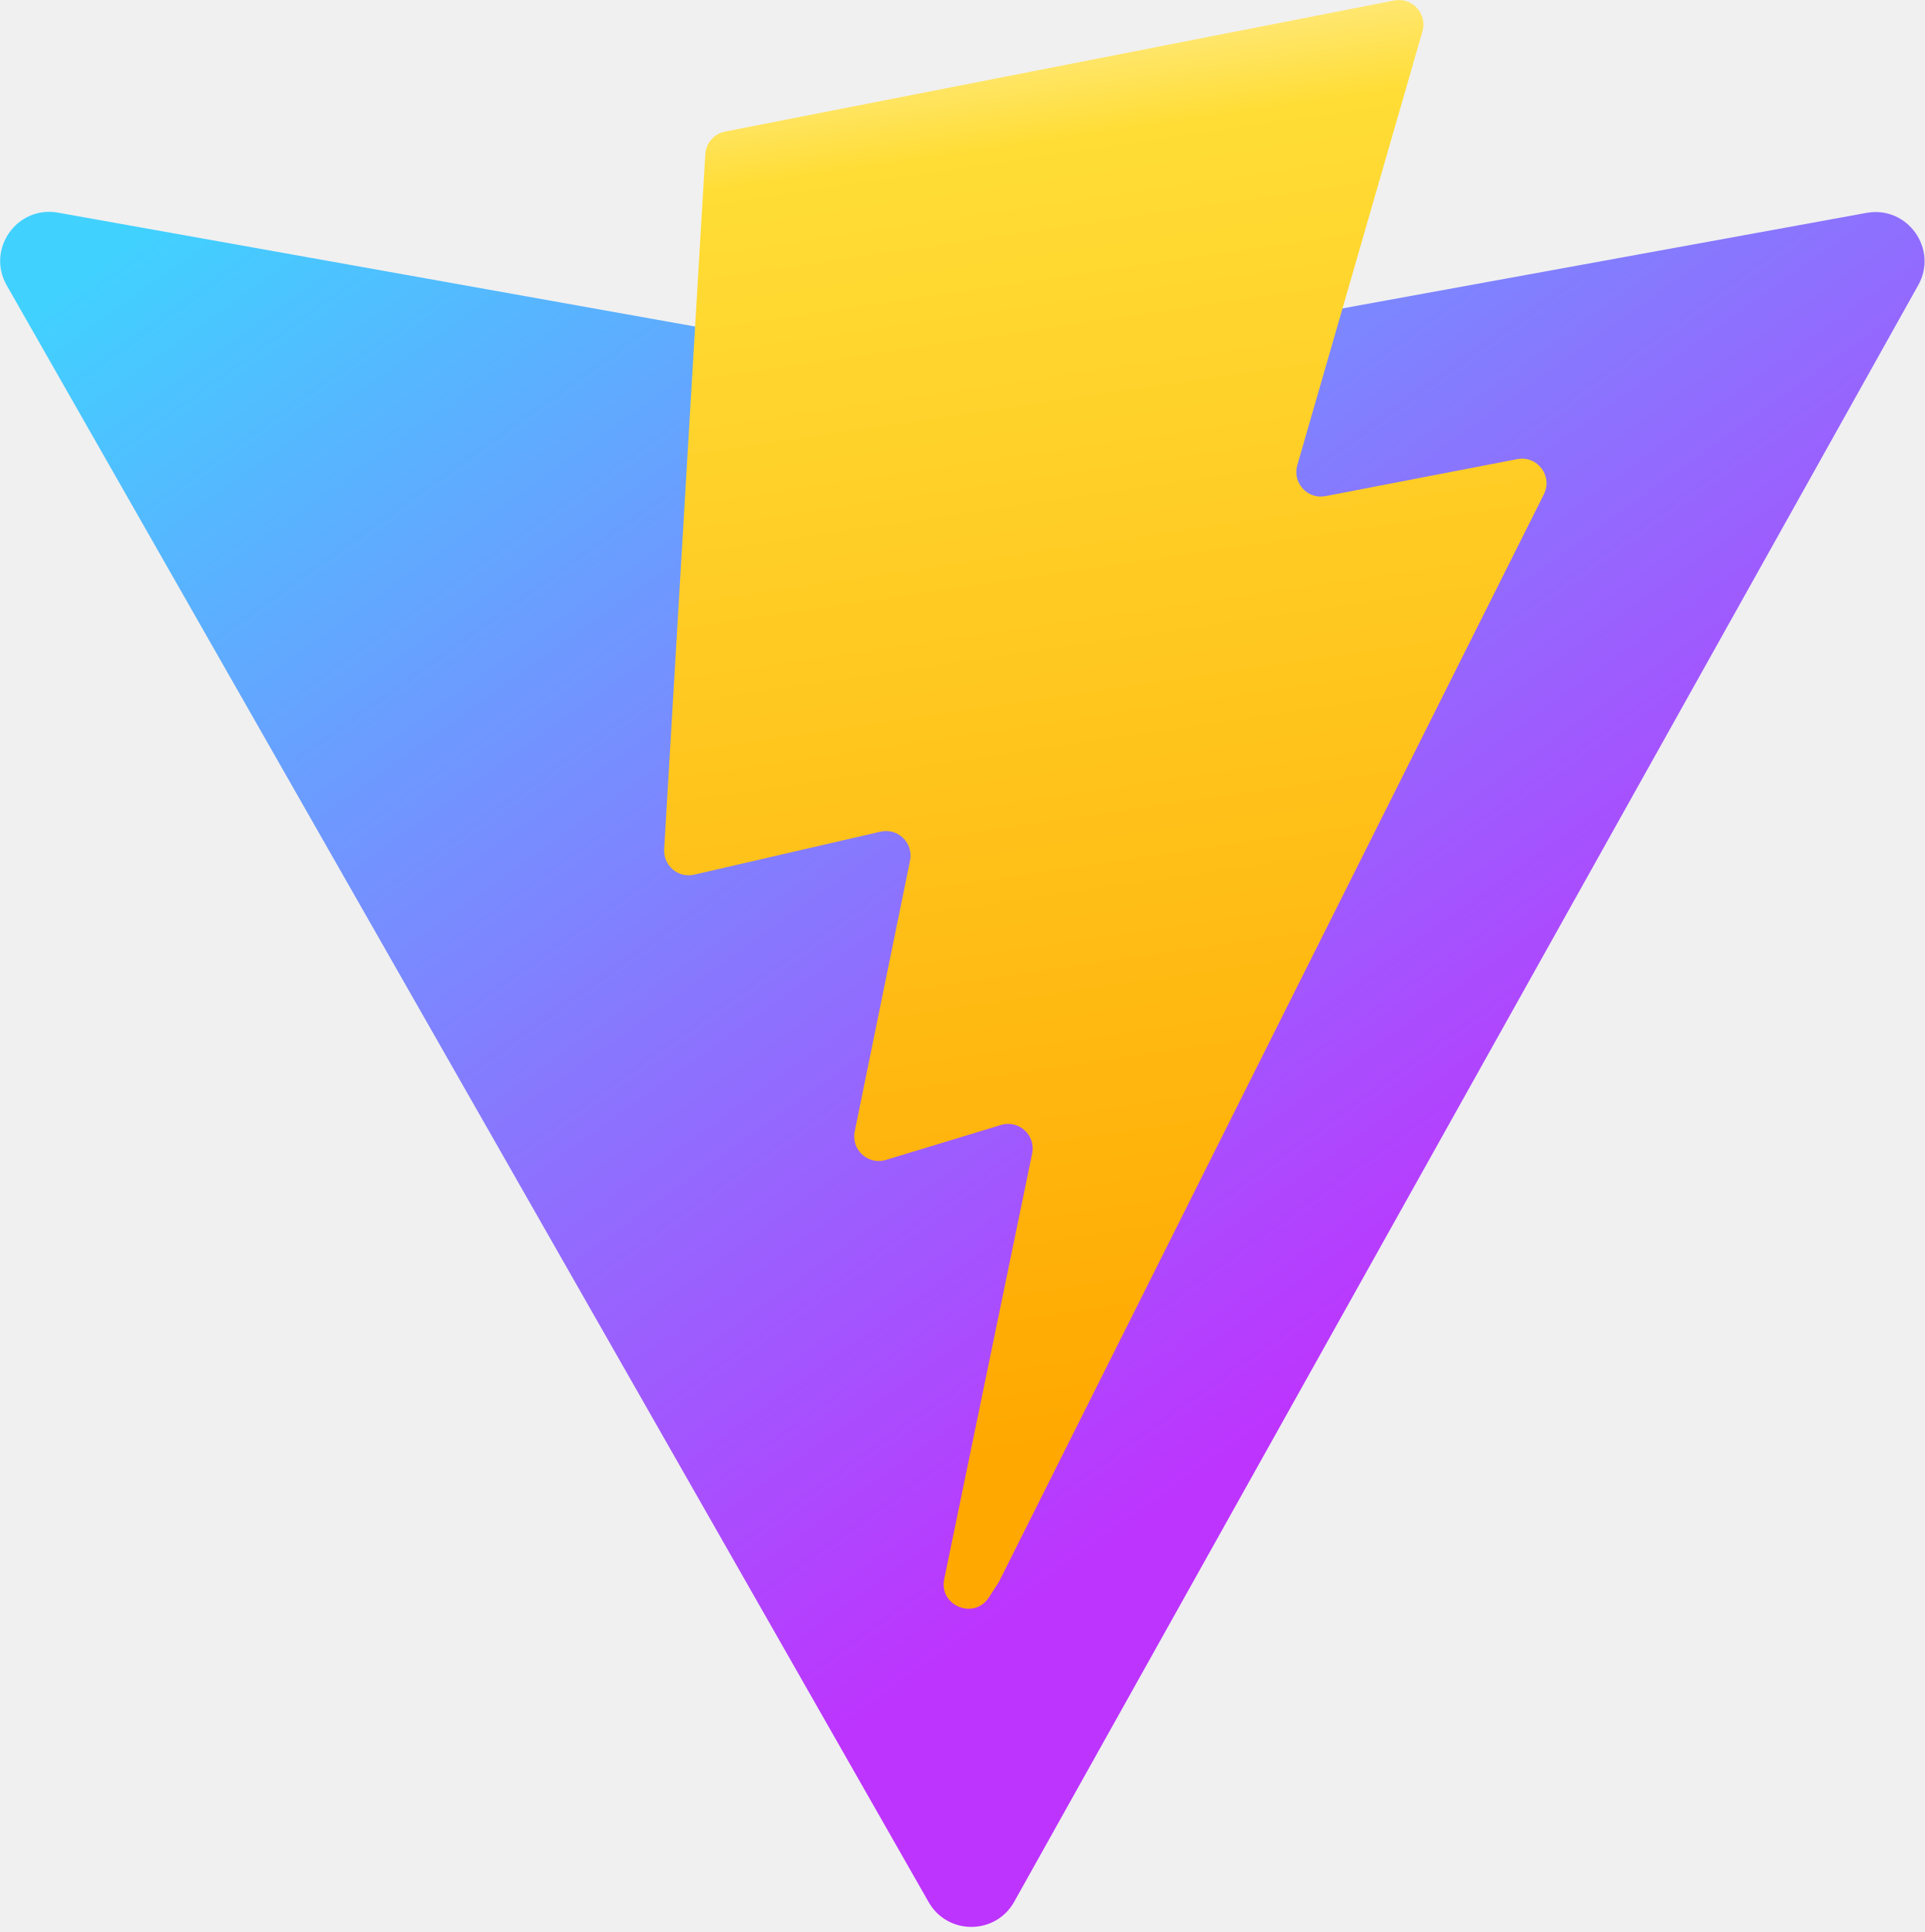
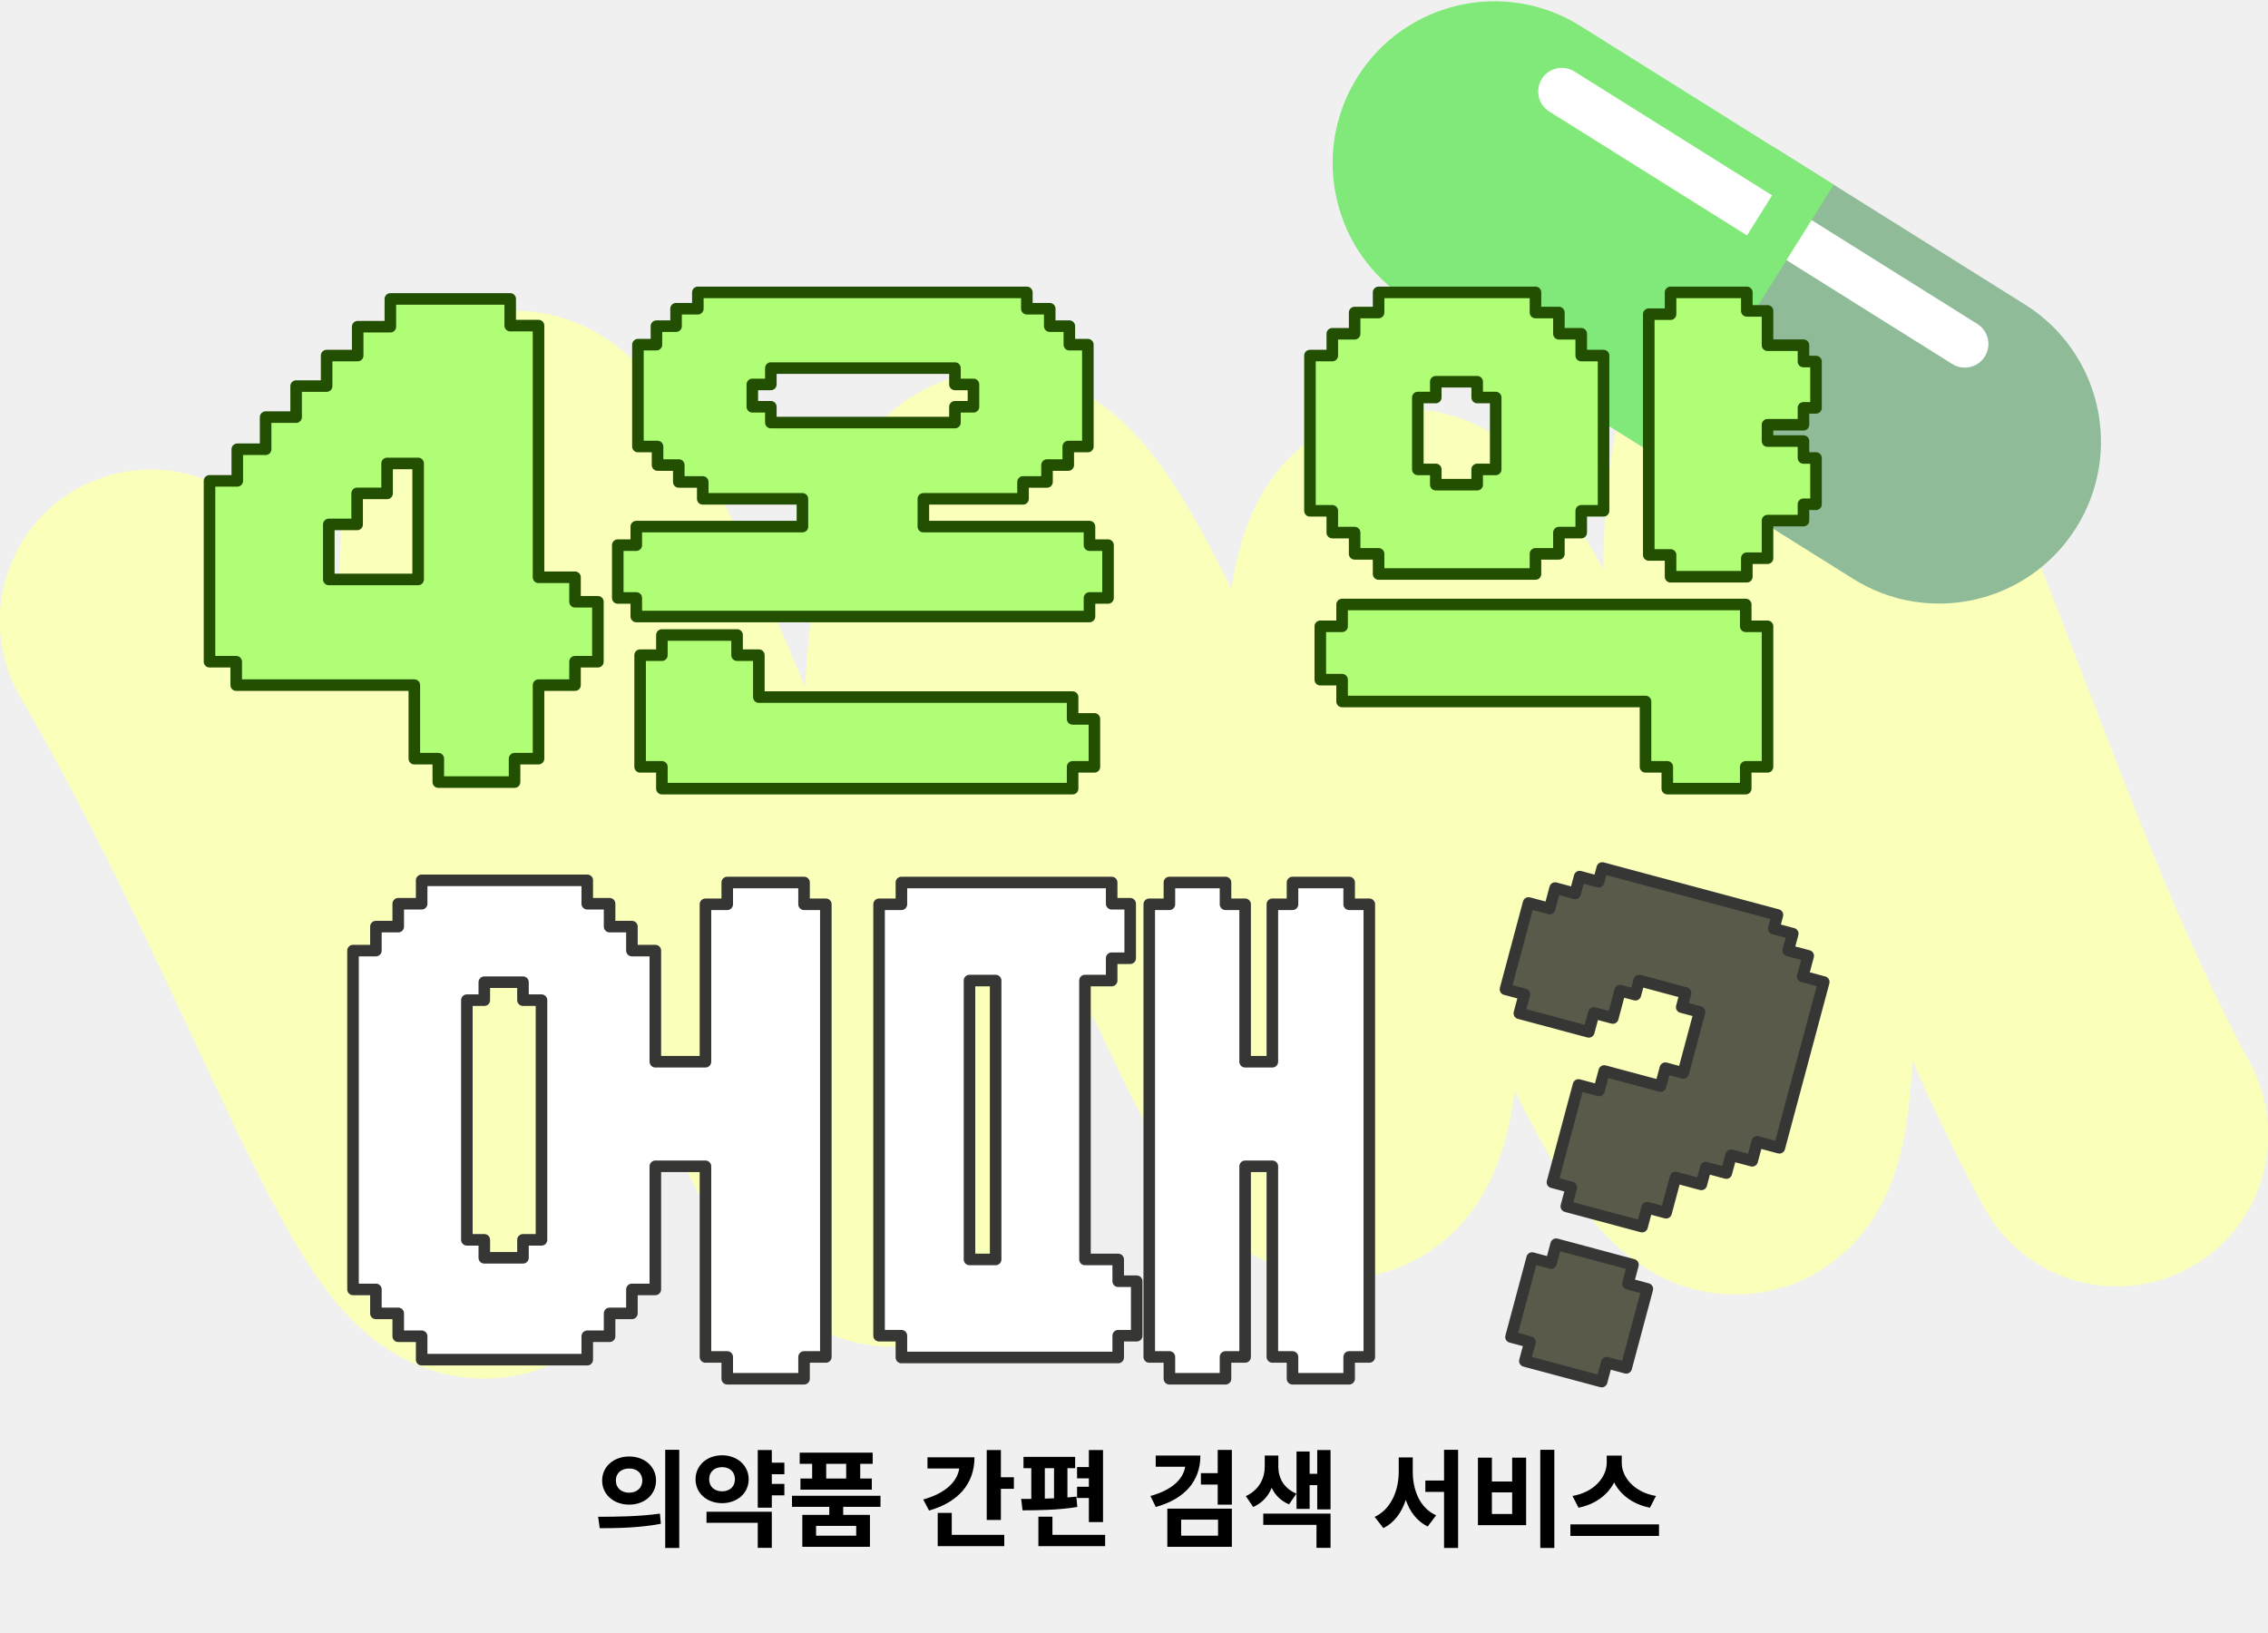
- <svg xmlns="http://www.w3.org/2000/svg" aria-hidden="true" role="img" class="iconify iconify--logos" width="31.88" height="32" preserveAspectRatio="xMidYMid meet" viewBox="0 0 256 257">
-   <defs>
-     <linearGradient id="IconifyId1813088fe1fbc01fb466" x1="-.828%" x2="57.636%" y1="7.652%" y2="78.411%">
-       <stop offset="0%" stop-color="#41D1FF" />
-       <stop offset="100%" stop-color="#BD34FE" />
-     </linearGradient>
-     <linearGradient id="IconifyId1813088fe1fbc01fb467" x1="43.376%" x2="50.316%" y1="2.242%" y2="89.03%">
-       <stop offset="0%" stop-color="#FFEA83" />
-       <stop offset="8.333%" stop-color="#FFDD35" />
-       <stop offset="100%" stop-color="#FFA800" />
-     </linearGradient>
-   </defs>
-   <path fill="url(#IconifyId1813088fe1fbc01fb466)" d="M255.153 37.938L134.897 252.976c-2.483 4.44-8.862 4.466-11.382.048L.875 37.958c-2.746-4.814 1.371-10.646 6.827-9.67l120.385 21.517a6.537 6.537 0 0 0 2.322-.004l117.867-21.483c5.438-.991 9.574 4.796 6.877 9.62Z" />
-   <path fill="url(#IconifyId1813088fe1fbc01fb467)" d="M185.432.063L96.44 17.501a3.268 3.268 0 0 0-2.634 3.014l-5.474 92.456a3.268 3.268 0 0 0 3.997 3.378l24.777-5.718c2.318-.535 4.413 1.507 3.936 3.838l-7.361 36.047c-.495 2.426 1.782 4.5 4.151 3.78l15.304-4.649c2.372-.72 4.652 1.36 4.15 3.788l-11.698 56.621c-.732 3.542 3.979 5.473 5.943 2.437l1.313-2.028l72.516-144.72c1.215-2.423-.88-5.186-3.54-4.672l-25.505 4.922c-2.396.462-4.435-1.77-3.759-4.114l16.646-57.705c.677-2.35-1.37-4.583-3.769-4.113Z" />
+ <svg xmlns="http://www.w3.org/2000/svg" width="1374" height="989" xml:space="preserve" overflow="hidden">
+   <g transform="translate(-2742 -322)">
+     <path d="M2833.5 698.092C2939.24 880.199 3002.99 1080.63 3039.63 1064.6 3076.28 1048.56 3012.91 604.939 3053.38 601.885 3093.84 598.83 3233.55 1040.16 3282.42 1046.27 3331.28 1052.38 3301.5 645.407 3346.55 638.535 3391.59 631.663 3511.45 1001.22 3552.68 1005.04 3593.91 1008.86 3553.44 659.915 3593.91 661.442 3634.37 662.969 3757.29 1027.18 3795.46 1014.2 3833.63 1001.22 3778.67 588.141 3822.95 583.559 3867.23 578.978 3932.12 840.113 4024.5 1009.62" stroke="#FAFFB9" stroke-width="183.333" stroke-linecap="round" stroke-miterlimit="8" fill="none" fill-rule="evenodd" />
+     <path d="M3999.84 641.654 3999.84 641.654C3971.1 687.537 3910.6 701.428 3864.71 672.681L3711.25 576.527 3815.35 410.37 3968.82 506.523C4014.7 535.271 4028.59 595.771 3999.84 641.654Z" fill="#8FBB99" fill-rule="evenodd" />
+     <path d="M3944.44 537.98 3944.44 537.98C3940.24 544.683 3931.4 546.712 3924.7 542.513L3804.92 467.463 3820.12 443.191 3939.91 518.241C3946.61 522.44 3948.64 531.278 3944.44 537.98Z" fill="#FFFFFF" fill-rule="evenodd" />
+     <path d="M3564.31 368.776 3564.31 368.776C3593.06 322.893 3653.56 309.002 3699.44 337.749L3852.91 433.903 3748.81 600.06 3595.34 503.907C3549.45 475.159 3535.56 414.659 3564.31 368.776Z" fill="#81E979" fill-rule="evenodd" />
+     <path d="M3676.05 369.824 3676.05 369.824C3680.25 363.122 3689.09 361.093 3695.79 365.292L3815.57 440.341 3800.37 464.613 3680.58 389.564C3673.88 385.364 3671.85 376.527 3676.05 369.824Z" fill="#FFFFFF" fill-rule="evenodd" />
+     <path d="M2976.51 602.742 2976.51 620.892 2958.36 620.892 2958.36 639.702 2941.2 639.702 2941.2 673.032 2995.32 673.032 2995.32 602.742ZM2978.49 503.082 3051.09 503.082 3051.09 519.252 3068.25 519.252 3068.25 671.712 3090.36 671.712 3090.36 686.562 3104.22 686.562 3104.22 722.862 3090.36 722.862 3090.36 737.052 3068.25 737.052 3068.25 781.602 3053.73 781.602 3053.73 795.792 3007.53 795.792 3007.53 781.602 2993.01 781.602 2993.01 737.052 2885.1 737.052 2885.1 722.862 2868.93 722.862 2868.93 613.302 2885.76 613.302 2885.76 594.162 2902.92 594.162 2902.92 574.692 2921.4 574.692 2921.4 555.882 2939.88 555.882 2939.88 537.402 2958.69 537.402 2958.69 519.912 2978.49 519.912Z" stroke="#224F01" stroke-width="7" stroke-linejoin="round" stroke-miterlimit="10" fill="#B0FE76" fill-rule="evenodd" />
+     <text fill="#000000" fill-opacity="0" font-family="Arial,Arial_MSFontService,sans-serif" font-size="292.71" x="2868.93" y="759.203">4</text>
+     <path d="M3142.99 706.692 3188.53 706.692 3188.53 718.902 3201.73 718.902 3201.73 744.312 3391.81 744.312 3391.81 757.512 3405.01 757.512 3405.01 786.552 3391.81 786.552 3391.81 799.752 3142.99 799.752 3142.99 786.552 3129.79 786.552 3129.79 718.902 3142.99 718.902ZM3208.99 544.992 3208.99 554.892 3197.77 554.892 3197.77 568.422 3208.99 568.422 3208.99 577.992 3320.53 577.992 3320.53 568.422 3331.75 568.422 3331.75 554.892 3320.53 554.892 3320.53 544.992ZM3164.77 499.122 3364.09 499.122 3364.09 509.022 3377.95 509.022 3377.95 519.582 3389.83 519.582 3389.83 530.802 3401.05 530.802 3401.05 592.512 3389.17 592.512 3389.17 603.732 3376.3 603.732 3376.3 613.962 3361.78 613.962 3361.78 624.192 3301.39 624.192 3301.39 641.022 3402.04 641.022 3402.04 652.242 3413.26 652.242 3413.26 684.252 3402.04 684.252 3402.04 695.472 3127.48 695.472 3127.48 684.252 3116.26 684.252 3116.26 652.242 3127.48 652.242 3127.48 641.022 3228.13 641.022 3228.13 624.192 3167.74 624.192 3167.74 613.962 3153.22 613.962 3153.22 603.732 3140.35 603.732 3140.35 592.512 3128.47 592.512 3128.47 530.802 3139.69 530.802 3139.69 519.582 3151.57 519.582 3151.57 509.022 3164.77 509.022Z" stroke="#224F01" stroke-width="7" stroke-linejoin="round" stroke-miterlimit="10" fill="#B0FE76" fill-rule="evenodd" />
+     <text fill="#000000" fill-opacity="0" font-family="Arial,Arial_MSFontService,sans-serif" font-size="300.63" x="3116.26" y="762.174">온</text>
+     <path d="M3555.07 688.212 3799.6 688.212 3799.6 701.412 3812.8 701.412 3812.8 786.552 3799.6 786.552 3799.6 799.752 3752.08 799.752 3752.08 786.552 3738.88 786.552 3738.88 746.952 3555.07 746.952 3555.07 733.752 3541.87 733.752 3541.87 701.412 3555.07 701.412ZM3611.83 553.242 3611.83 562.812 3600.94 562.812 3600.94 606.372 3611.83 606.372 3611.83 615.612 3636.91 615.612 3636.91 606.372 3648.13 606.372 3648.13 562.812 3636.91 562.812 3636.91 553.242ZM3754.06 499.122 3800.26 499.122 3800.26 510.342 3812.8 510.342 3812.8 531.132 3834.58 531.132 3834.58 541.032 3842.17 541.032 3842.17 569.082 3834.58 569.082 3834.58 579.312 3812.8 579.312 3812.8 589.212 3834.58 589.212 3834.58 599.442 3842.17 599.442 3842.17 627.492 3834.58 627.492 3834.58 637.392 3812.8 637.392 3812.8 660.162 3800.26 660.162 3800.26 671.382 3754.06 671.382 3754.06 658.182 3740.86 658.182 3740.86 512.322 3754.06 512.322ZM3577.18 499.122 3672.22 499.122 3672.22 511.332 3686.41 511.332 3686.41 524.202 3699.94 524.202 3699.94 537.402 3713.47 537.402 3713.47 631.452 3699.94 631.452 3699.94 644.652 3686.41 644.652 3686.41 657.522 3672.22 657.522 3672.22 669.732 3577.18 669.732 3577.18 657.522 3562.66 657.522 3562.66 644.652 3549.13 644.652 3549.13 631.452 3535.6 631.452 3535.6 537.402 3549.13 537.402 3549.13 524.202 3562.66 524.202 3562.66 511.332 3577.18 511.332Z" stroke="#224F01" stroke-width="7" stroke-linejoin="round" stroke-miterlimit="10" fill="#B0FE76" fill-rule="evenodd" />
+     <text fill="#000000" fill-opacity="0" font-family="Arial,Arial_MSFontService,sans-serif" font-size="300.63" x="3535.6" y="762.174">약</text>
+     <path d="M3035.4 917.012 3035.4 927.902 3024.84 927.902 3024.84 1073.1 3035.4 1073.1 3035.4 1083.99 3058.83 1083.99 3058.83 1073.1 3070.05 1073.1 3070.05 927.902 3058.83 927.902 3058.83 917.012ZM3329.34 916.022 3329.34 1084.98 3345.18 1084.98 3345.18 916.022ZM3450.45 856.622 3484.44 856.622 3484.44 869.822 3496.32 869.822 3496.32 965.192 3512.82 965.192 3512.82 869.822 3525.03 869.822 3525.03 856.622 3559.35 856.622 3559.35 869.822 3571.56 869.822 3571.56 1144.05 3559.35 1144.05 3559.35 1157.25 3525.03 1157.25 3525.03 1144.05 3512.82 1144.05 3512.82 1028.55 3496.32 1028.55 3496.32 1144.05 3484.44 1144.05 3484.44 1157.25 3450.45 1157.25 3450.45 1144.05 3438.24 1144.05 3438.24 869.822 3450.45 869.822ZM3288.09 856.622 3415.47 856.622 3415.47 869.492 3426.69 869.492 3426.69 902.492 3415.47 902.492 3415.47 916.022 3399.3 916.022 3399.3 1084.98 3419.43 1084.98 3419.43 1098.18 3430.65 1098.18 3430.65 1131.18 3419.43 1131.18 3419.43 1144.38 3288.09 1144.38 3288.09 1131.18 3274.56 1131.18 3274.56 869.822 3288.09 869.822ZM2997.45 855.302 3097.77 855.302 3097.77 869.492 3111.3 869.492 3111.3 883.352 3124.83 883.352 3124.83 897.872 3139.02 897.872 3139.02 965.192 3169.38 965.192 3169.38 869.822 3182.58 869.822 3182.58 856.622 3229.11 856.622 3229.11 869.822 3242.31 869.822 3242.31 1144.05 3229.11 1144.05 3229.11 1157.25 3182.58 1157.25 3182.58 1144.05 3169.38 1144.05 3169.38 1028.55 3139.02 1028.55 3139.02 1103.13 3124.83 1103.13 3124.83 1117.65 3111.3 1117.65 3111.3 1131.51 3097.77 1131.51 3097.77 1145.7 2997.45 1145.7 2997.45 1131.51 2983.26 1131.51 2983.26 1117.65 2969.73 1117.65 2969.73 1103.13 2955.87 1103.13 2955.87 897.872 2969.73 897.872 2969.73 883.352 2983.26 883.352 2983.26 869.492 2997.45 869.492Z" stroke="#363635" stroke-width="7" stroke-linejoin="round" stroke-miterlimit="10" fill="#FFFFFF" fill-rule="evenodd" />
+     <text fill="#000000" fill-opacity="0" font-family="Arial,Arial_MSFontService,sans-serif" font-size="301.95" x="2955.87" y="1119.51">어때</text>
+     <path d="M3684.75 1075.74 3731.29 1088.21 3728.21 1099.68 3740 1102.84 3727.19 1150.66 3715.4 1147.5 3712.32 1158.97 3665.79 1146.5 3668.86 1135.03 3657.39 1131.95 3670.2 1084.14 3681.67 1087.21ZM3712.68 847.831 3818.82 876.273 3816.6 884.561 3828.08 887.635 3825.34 897.836 3837.45 901.081 3834.12 913.513 3846.87 916.929 3819.97 1017.34 3806.58 1013.75 3803.51 1025.22 3790.76 1021.81 3787.85 1032.65 3775.42 1029.32 3772.69 1039.52 3757.07 1035.33 3751.35 1056.69 3739.87 1053.61 3736.8 1065.09 3690.9 1052.79 3693.97 1041.31 3682.5 1038.24 3698.3 979.269 3710.73 982.6 3713.89 970.806 3748 979.944 3750.9 969.107 3761.74 972.011 3771.64 935.035 3760.81 932.131 3763.11 923.525 3735.06 916.009 3732.76 924.615 3723.51 922.138 3719.07 938.713 3707.6 935.639 3704.52 947.114 3662.45 935.84 3665.52 924.365 3654.04 921.29 3668.05 869.014 3680.8 872.43 3684.13 859.999 3696.25 863.244 3698.98 853.044 3710.45 856.119Z" stroke="#363635" stroke-width="7" stroke-linejoin="round" stroke-miterlimit="10" fill="#595A4A" fill-rule="evenodd" />
+     <text fill="#000000" fill-opacity="0" font-family="Arial,Arial_MSFontService,sans-serif" font-size="311.141" x="3654.04" y="1120.08">?</text>
+     <text font-family="NanumSquare Neo Bold,NanumSquare Neo Bold_MSFontService,sans-serif" font-weight="700" font-size="64" transform="matrix(1 0 0 1 3101.48 1254)">의약품</text>
+     <text font-family="NanumSquare Neo Bold,NanumSquare Neo Bold_MSFontService,sans-serif" font-weight="700" font-size="64" transform="matrix(1 0 0 1 3299.14 1254)">간편</text>
+     <text font-family="NanumSquare Neo Bold,NanumSquare Neo Bold_MSFontService,sans-serif" font-weight="700" font-size="64" transform="matrix(1 0 0 1 3436.07 1254)">검색</text>
+     <text font-family="NanumSquare Neo Bold,NanumSquare Neo Bold_MSFontService,sans-serif" font-weight="700" font-size="64" transform="matrix(1 0 0 1 3572.99 1254)">서비스</text>
+   </g>
</svg>
